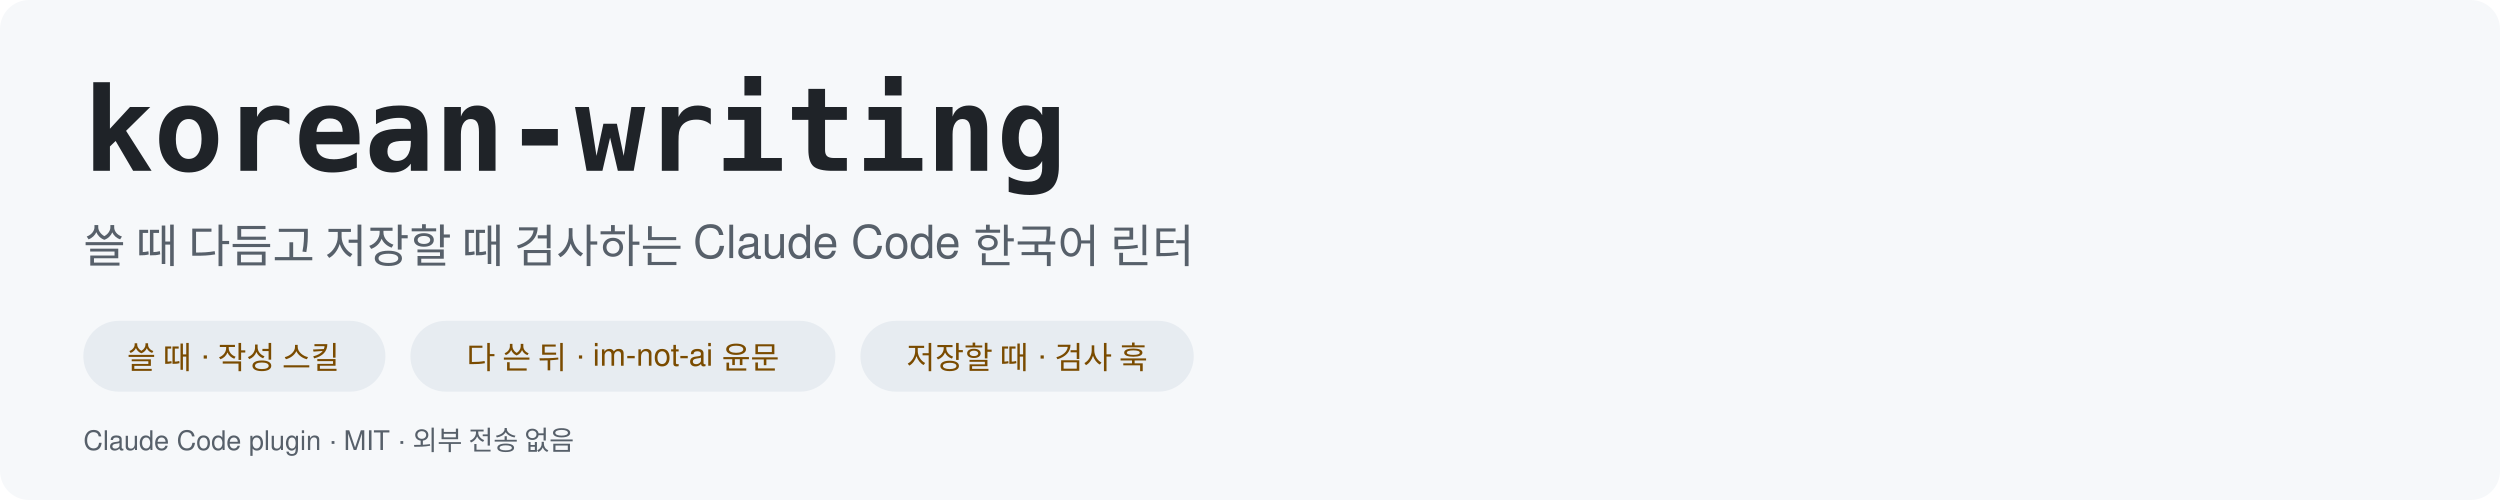
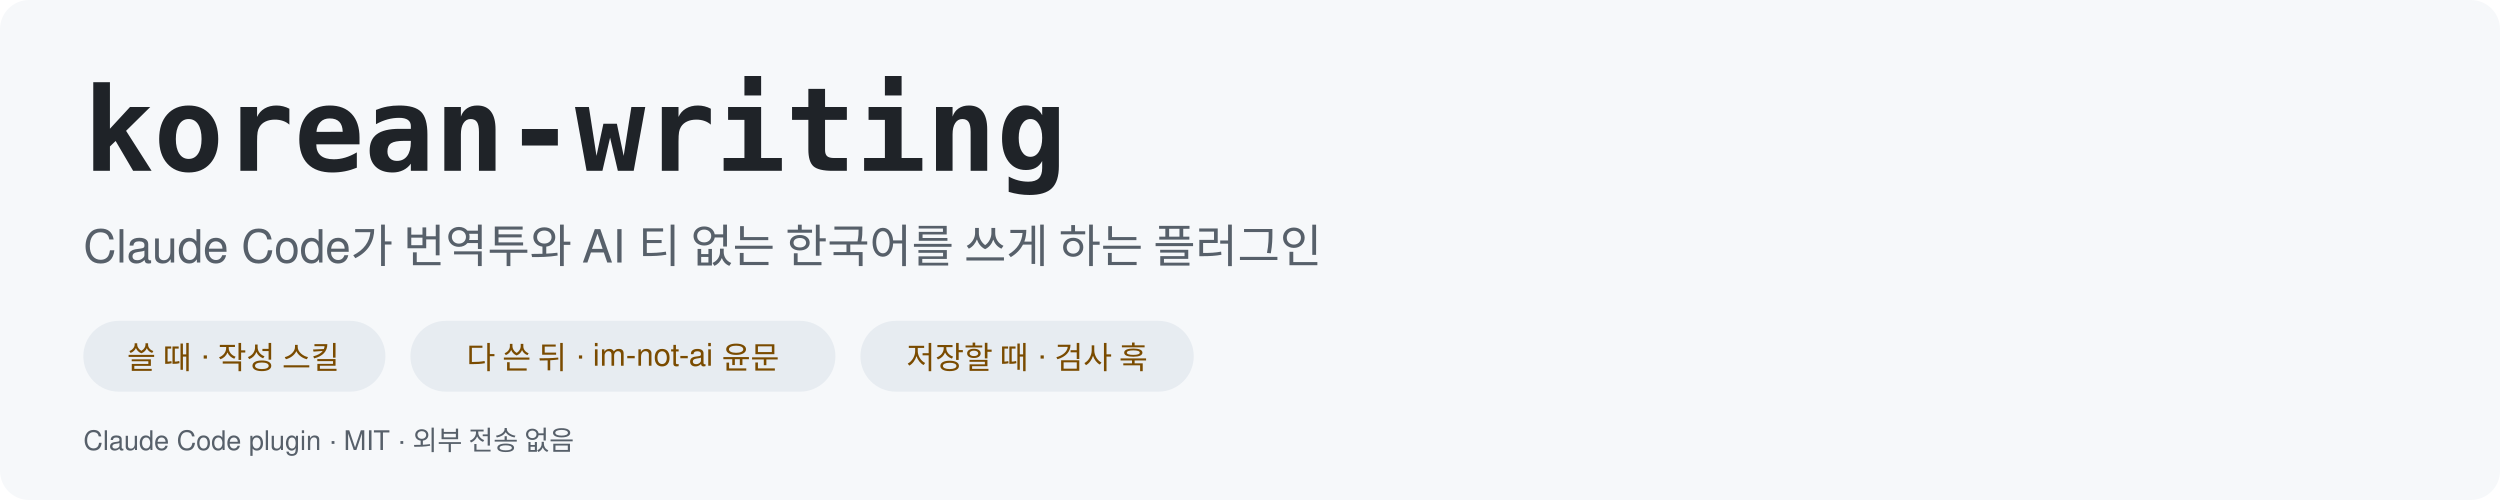
<svg xmlns="http://www.w3.org/2000/svg" width="1200" height="240" viewBox="0 0 1200 240" font-family="-apple-system, 'Apple SD Gothic Neo', 'Noto Sans KR', 'Malgun Gothic', Helvetica, Arial, sans-serif">
  <rect width="1200" height="240" rx="14" fill="#f6f8fa" />
  <text x="40" y="82" font-size="56" font-weight="700" fill="#1f2328" font-family="SF Mono, Menlo, Consolas, monospace">korean-writing</text>
-   <text x="40" y="126" font-size="22" fill="#57606a">쓸 때 다듬고 저장할 때 검사하는 Claude Code 한국어 린터</text>
+   <text x="40" y="126" font-size="22" fill="#57606a">Claude Code가 번역투와 AI 티 없는 한국어를 쓰게 하는 플러그인</text>
  <rect x="40" y="154" width="145" height="34" rx="17" fill="#e7ecf1" />
  <text x="112" y="177" text-anchor="middle" font-size="15" fill="#7a4b00">쓸 때 · 작성 스킬</text>
  <rect x="197" y="154" width="204" height="34" rx="17" fill="#e7ecf1" />
  <text x="299" y="177" text-anchor="middle" font-size="15" fill="#7a4b00">다 쓴 뒤 · im-not-ai 윤문</text>
  <rect x="413" y="154" width="160" height="34" rx="17" fill="#e7ecf1" />
  <text x="493" y="177" text-anchor="middle" font-size="15" fill="#7a4b00">저장할 때 · 검사 훅</text>
  <text x="40" y="216" font-size="13" fill="#57606a">Claude Code plugin · MIT · 외부 전송 없음</text>
</svg>
